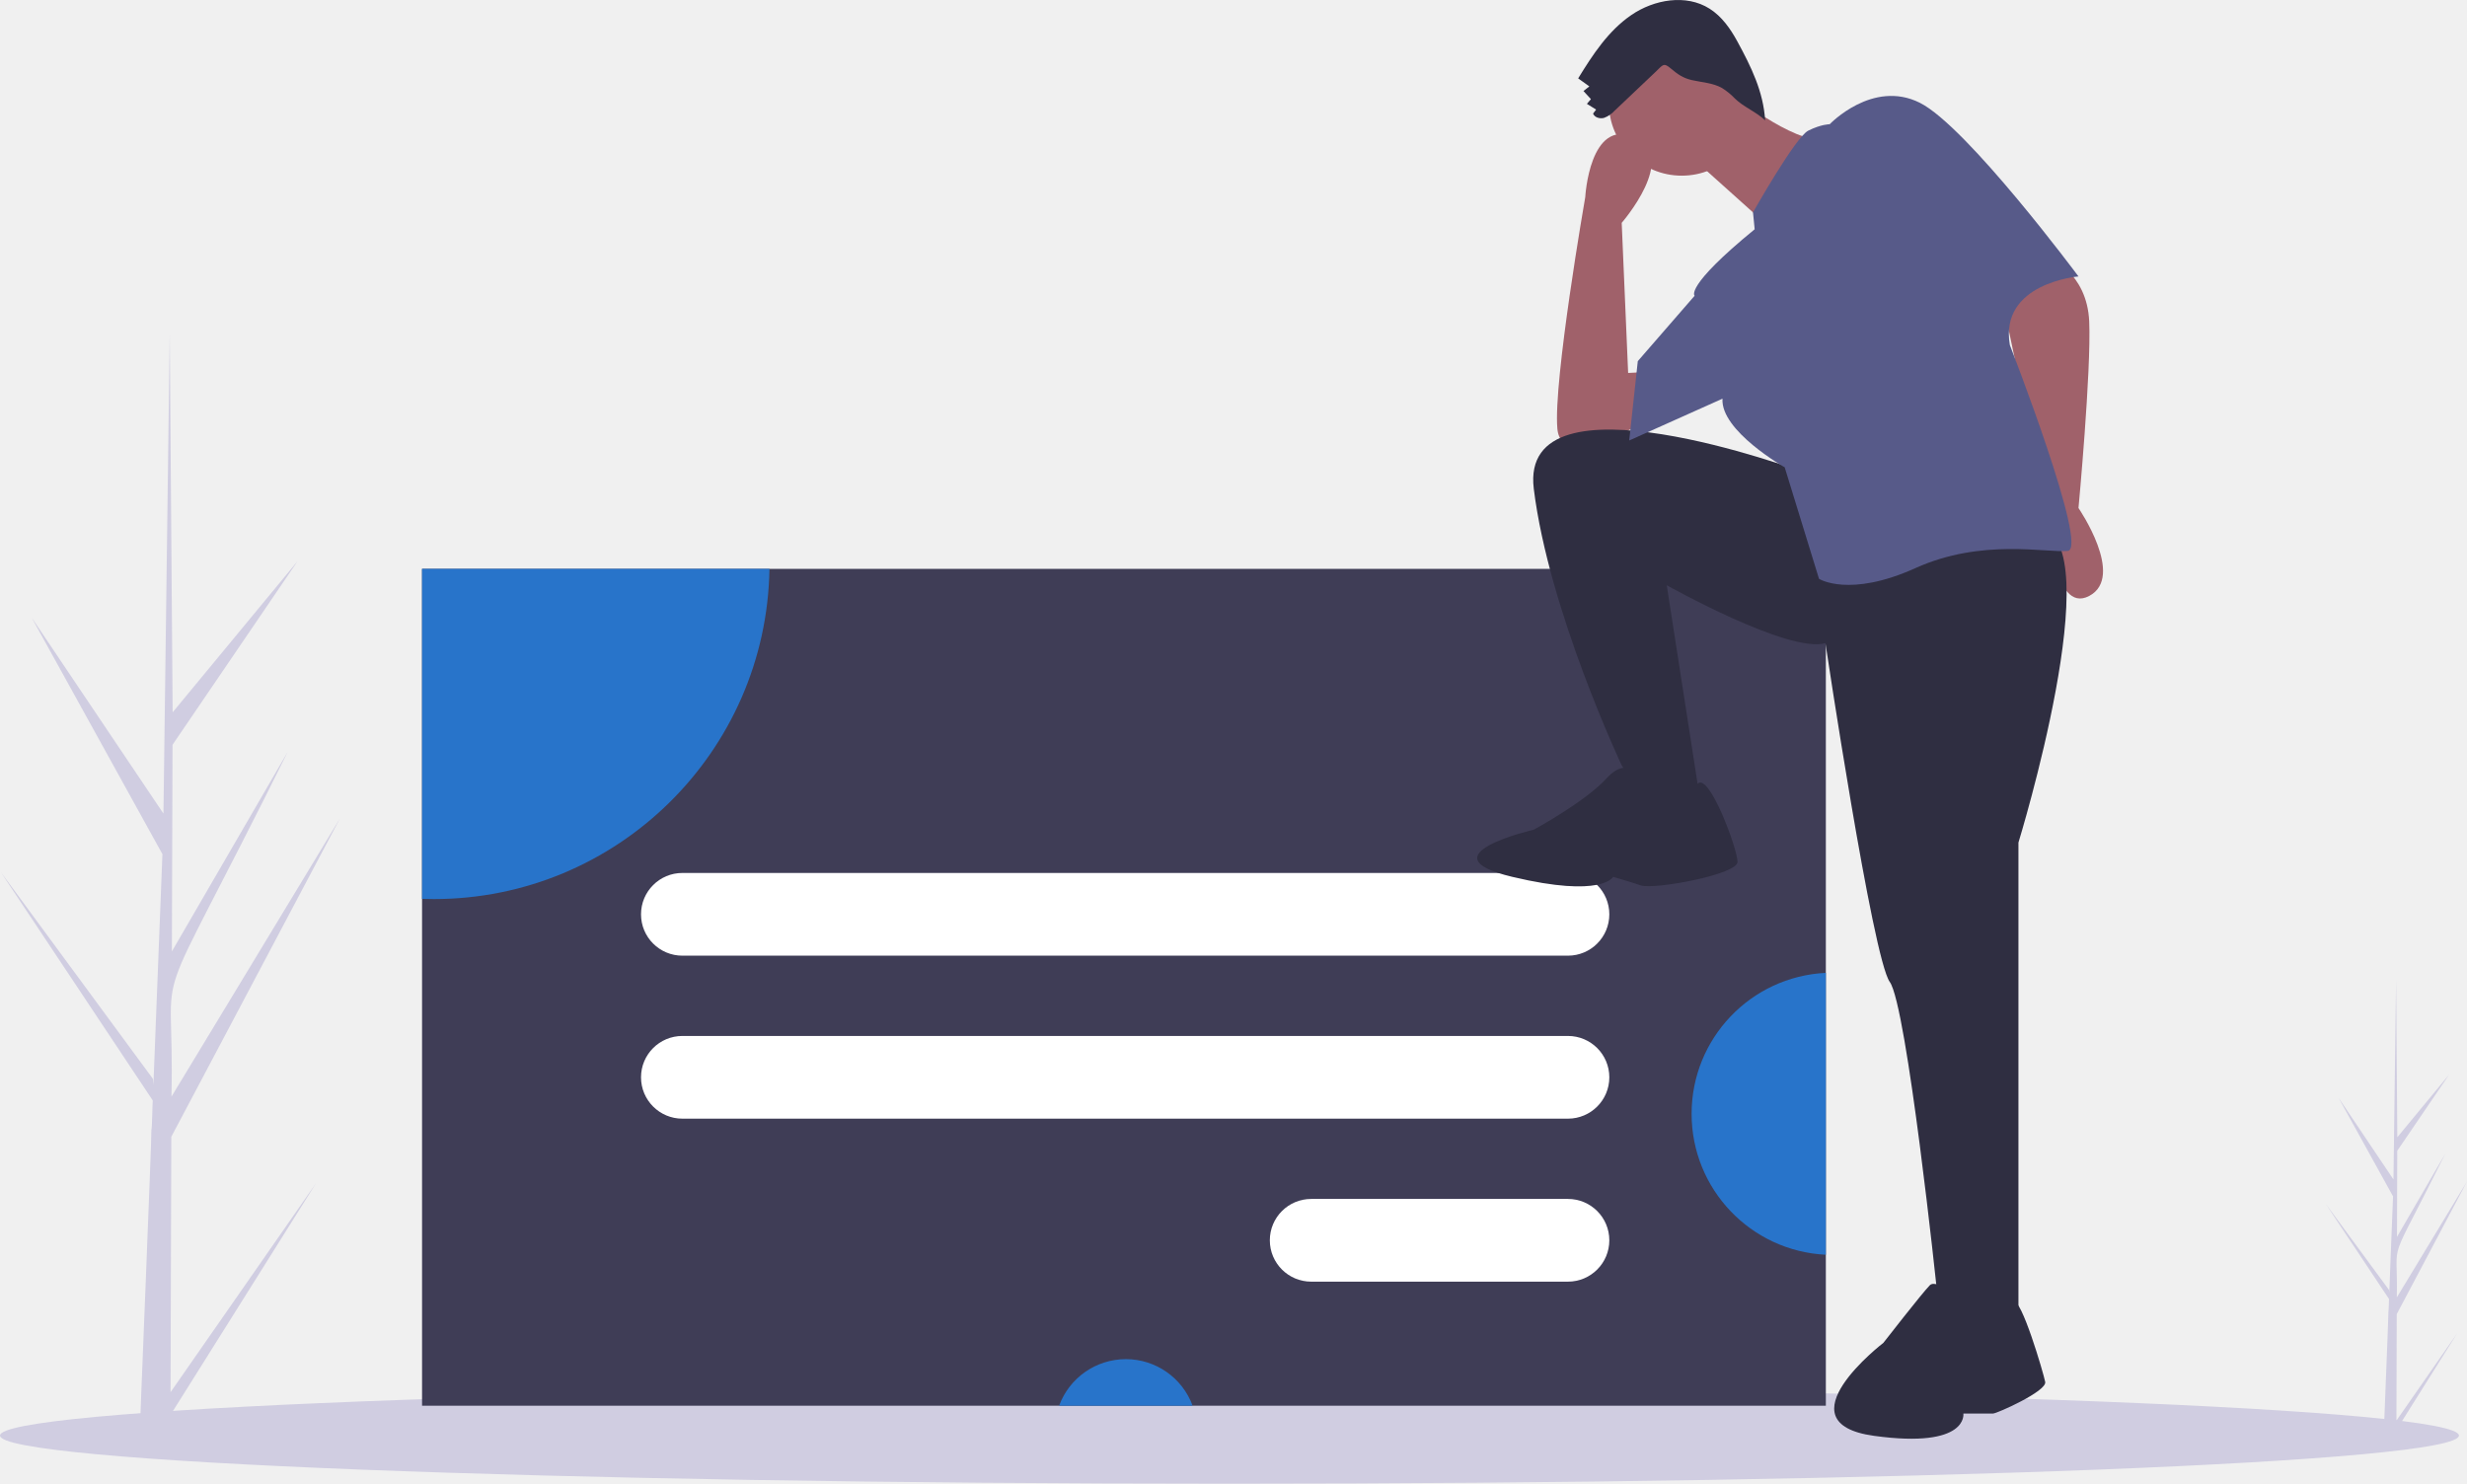
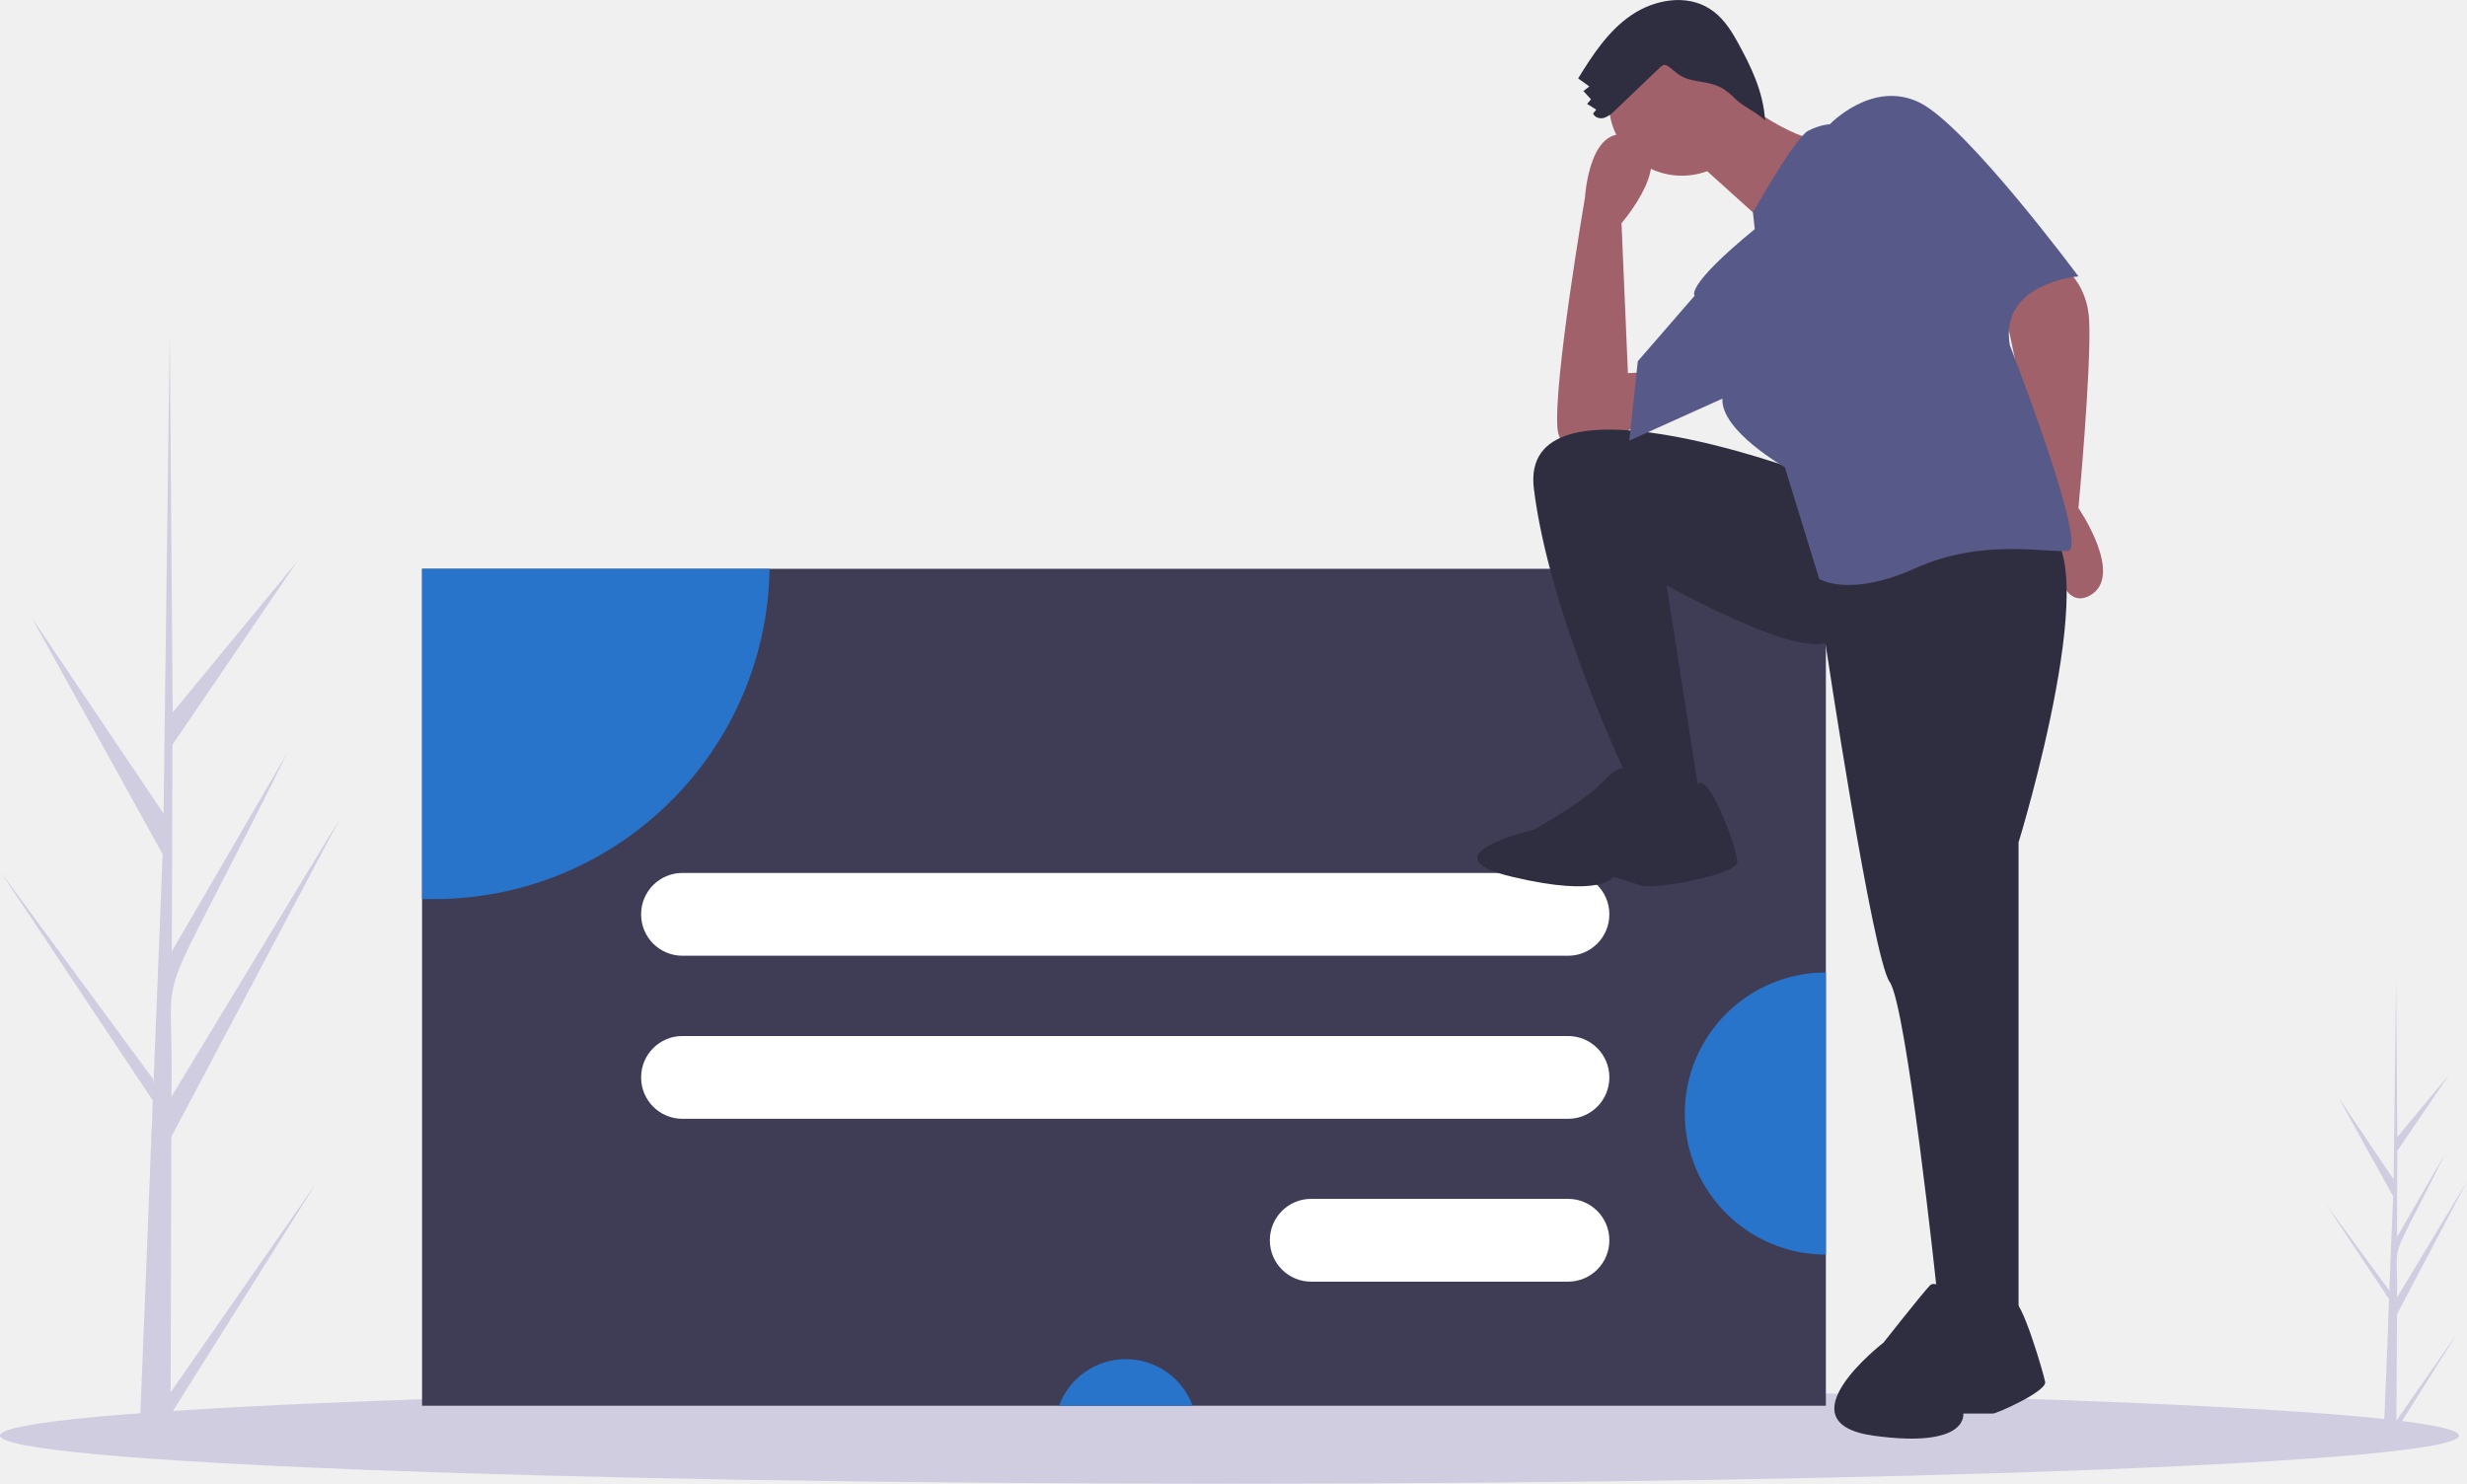
- <svg xmlns="http://www.w3.org/2000/svg" id="b59c9f89-c93e-413f-a14b-776784e615e2" data-name="Layer 1" width="1075.516" height="646.899" viewBox="0 0 1075.516 646.899">
-   <path d="M136.593,733.557l63.431-91.138L136.561,743.471l-.037,10.369q-6.785-.057-13.433-.441c-.02-2.354,5.371-131.899,5.142-134.243.313-.089.488-12.252.613-12.785L62.578,506.777,128.916,596.945l.198,2.666,3.935-100.648L76.086,395.895,133.5,481.278c.021-1.369,2.717-208.023,2.744-209.298.016.677,1.254,164.455,1.263,165.145l54.479-65.923-54.531,80.088-.279,90.079,50.556-87.108C124.639,581.295,138.602,536.842,136.99,604.702l73.436-121.291L136.927,622.176Z" transform="translate(-62.24207 -126.5504)" fill="#d0cde1" />
-   <path d="M1106.99,745.93l26.433-37.98-26.447,42.111-.015,4.321q-2.828-.024-5.598-.184c-.008-.981,2.238-54.966,2.143-55.942.13-.037.204-5.106.255-5.328L1076.146,651.426l27.645,37.575.082,1.111,1.64-41.942-23.738-42.951,23.926,35.581c.009-.571,1.132-86.688,1.143-87.22.007.282.522,68.533.526,68.82l22.703-27.472L1107.349,628.303l-.116,37.538,21.068-36.3c-26.293,52.938-20.474,34.413-21.145,62.692l30.602-50.545-30.629,57.827Z" transform="translate(-62.24207 -126.5504)" fill="#d0cde1" />
-   <ellipse cx="536" cy="625.899" rx="536" ry="21" fill="#d0cde1" />
-   <rect x="184" y="248.031" width="612" height="364.87" fill="#3f3d56" />
-   <path d="M397.702,374.581a146.354,146.354,0,0,1-146.32,143.97c-1.72,0-3.43-.03-5.14-.09V374.581Z" transform="translate(-62.24207 -126.5504)" fill="#2874ca" />
-   <path d="M582.179,739.451H523.972a31.008,31.008,0,0,1,58.207,0Z" transform="translate(-62.24207 -126.5504)" fill="#2874ca" />
-   <path d="M858.242,550.721v122.9a61.523,61.523,0,0,1,0-122.9Z" transform="translate(-62.24207 -126.5504)" fill="#2874ca" />
-   <rect x="279.459" y="380.615" width="422.142" height="36.062" rx="18.031" fill="#fff" />
-   <rect x="279.459" y="451.679" width="422.142" height="36.062" rx="18.031" fill="#fff" />
-   <rect x="553.597" y="522.743" width="148.004" height="36.062" rx="18.031" fill="#fff" />
-   <path d="M955.294,238.67s16.829,6.545,17.764,28.048-4.675,81.339-4.675,81.339,20.568,29.918,4.675,38.332-17.764-33.657-17.764-33.657l-18.699-88.818S947.814,237.735,955.294,238.67Z" transform="translate(-62.24207 -126.5504)" fill="#a0616a" />
-   <path d="M783.267,307.855s-40.202,26.178-42.072,5.61S753.349,212.492,753.349,212.492s1.87-34.592,21.503-26.178-5.61,37.397-5.61,37.397l2.805,65.445,18.699-.935Z" transform="translate(-62.24207 -126.5504)" fill="#a0616a" />
-   <path d="M847.777,332.163s-123.411-45.812-116.866,7.479,38.332,120.606,38.332,120.606l11.219,17.764h23.373L788.876,381.714s53.291,29.918,69.185,25.243c0,0,20.568,137.435,28.048,147.719s20.568,134.63,20.568,134.63l12.154,14.959h23.373V493.906s40.202-130.89,9.349-137.435S847.777,332.163,847.777,332.163Z" transform="translate(-62.24207 -126.5504)" fill="#2f2e41" />
-   <path d="M777.657,465.858s-5.61-10.284-14.959,0-31.788,22.438-31.788,22.438-48.616,11.219-9.349,20.568,43.942,0,43.942,0,6.545,1.87,12.154,3.74S819.729,507.93,819.729,502.32s-12.379-39.134-17.408-34.058S777.657,465.858,777.657,465.858Z" transform="translate(-62.24207 -126.5504)" fill="#2f2e41" />
-   <path d="M920.623,695.011s-13.785-11.352-17.029-8.109-20.272,25.138-20.272,25.138-45.41,34.868-4.054,40.544,38.923-9.731,38.923-9.731h12.974c1.622,0,23.516-9.731,22.705-13.785s-10.542-37.116-13.785-34.776S920.623,695.011,920.623,695.011Z" transform="translate(-62.24207 -126.5504)" fill="#2f2e41" />
-   <circle cx="733.179" cy="44.805" r="31.788" fill="#a0616a" />
-   <path d="M817.859,167.615s24.308,20.568,41.137,20.568S834.688,226.516,834.688,226.516l-36.462-32.723Z" transform="translate(-62.24207 -126.5504)" fill="#a0616a" />
-   <path d="M827.208,226.516l-.728-7.366s18.492-32.836,24.101-35.641,9.349-2.805,9.349-2.805,18.699-19.634,39.267-9.349,69.185,75.729,69.185,75.729-34.592,2.805-29.918,29.918c0,0,34.592,88.818,25.243,89.753s-37.397-5.61-66.38,7.479-42.072,4.675-42.072,4.675l-14.959-48.616s-28.048-15.894-27.113-29.918L772.515,318.607l3.74-34.592,24.776-28.515S796.356,251.759,827.208,226.516Z" transform="translate(-62.24207 -126.5504)" fill="#575a89" />
-   <path d="M766.18,174.792a11.737,11.737,0,0,1-4.616,3.144c-1.811.511-4.092-.116-4.813-1.853l1.344-1.749-4.029-2.504,1.756-2.06-3.246-3.524,2.562-2.032-4.877-3.488c6.321-10.315,13.157-20.758,23.137-27.596s23.925-9.267,34.148-2.8c5.308,3.358,9.061,8.687,12.068,14.202,6.047,11.09,11.376,21.901,12.163,34.508-3.798-3.699-9.343-5.783-13.141-9.482a28.463,28.463,0,0,0-5.669-4.641c-3.973-2.24-8.726-2.438-13.173-3.449-3.74-.85-6.166-2.535-8.995-4.945-3.366-2.867-3.503-1.758-6.901,1.469Q775.044,166.397,766.18,174.792Z" transform="translate(-62.24207 -126.5504)" fill="#2f2e41" />
+ <svg xmlns="http://www.w3.org/2000/svg" data-name="Layer 1" width="1075.5" height="646.9">
+   <path d="M74.4 607l63.4-91.1-63.5 101v10.4q-6.8 0-13.5-.5c0-2.3 5.4-131.9 5.2-134.2.3 0 .5-12.2.6-12.8L.3 380.2l66.4 90.2.2 2.7 4-100.7-57-103 57.4 85.3L74 145.4l1.3 165.2 54.4-66-54.5 80.1-.3 90.1 50.6-87c-63.1 127-49.1 82.5-50.8 150.4l73.5-121.3-73.5 138.7zM1044.7 619.4l26.5-38-26.5 42.1v4.3l-5.6-.2c0-1 2.3-55 2.2-55.9l.2-5.3-27.6-41.5 27.6 37.6.1 1 1.7-41.9-23.8-43 24 35.6 1.1-87.2.5 68.8 22.7-27.4-22.7 33.4-.1 37.5 21-36.3c-26.2 53-20.4 34.4-21 62.7l30.5-50.6L1045 573z" fill="#d0cde1" />
+   <ellipse cx="536" cy="625.9" rx="536" ry="21" fill="#d0cde1" />
+   <path fill="#3f3d56" d="M184 248h612v364.9H184z" />
+   <path d="M335.5 248A146.4 146.4 0 01189 392H184V248zM520 612.9h-58.3a31 31 0 0158.2 0zM796 424.2V547a61.5 61.5 0 010-123z" fill="#2874ca" />
+   <rect x="279.5" y="380.6" width="422.1" height="36.1" rx="18" fill="#fff" />
+   <rect x="279.5" y="451.7" width="422.1" height="36.1" rx="18" fill="#fff" />
+   <rect x="553.6" y="522.7" width="148" height="36.1" rx="18" fill="#fff" />
+   <path d="M893 112.1s16.9 6.6 17.8 28-4.7 81.4-4.7 81.4 20.6 30 4.7 38.3-17.7-33.6-17.7-33.6l-18.7-88.8s11.2-26.2 18.7-25.3zM721 181.3s-40.2 26.2-42 5.6S691 86 691 86s1.9-34.6 21.5-26.1-5.6 37.4-5.6 37.4l2.8 65.4 18.7-1z" fill="#a0616a" />
+   <path d="M785.5 205.6s-123.4-45.8-116.8 7.5S707 333.7 707 333.7l11.2 17.8h23.4l-15-96.3s53.3 29.9 69.2 25.2c0 0 20.6 137.4 28 147.7s20.6 134.7 20.6 134.7l12.2 15H880V367.3s40.2-131 9.3-137.5-103.8-24.3-103.8-24.3z" fill="#2f2e41" />
+   <path d="M715.4 339.3s-5.6-10.3-15 0-31.7 22.4-31.7 22.4-48.6 11.3-9.4 20.6 44 0 44 0 6.5 1.9 12.1 3.8 42-4.7 42-10.3-12.3-39.2-17.3-34-24.7-2.5-24.7-2.5zM858.4 568.5s-13.8-11.4-17-8.1-20.3 25-20.3 25-45.4 35-4 40.6 38.8-9.7 38.8-9.7h13c1.6 0 23.5-9.7 22.7-13.8s-10.5-37.1-13.8-34.8-19.4.8-19.4.8z" fill="#2f2e41" />
+   <circle cx="733.2" cy="44.8" r="31.8" fill="#a0616a" />
+   <path d="M755.6 41s24.3 20.6 41.2 20.6-24.4 38.4-24.4 38.4L736 67.2z" fill="#a0616a" />
+   <path d="M765 100l-.8-7.4s18.5-32.8 24.1-35.6 9.4-2.8 9.4-2.8 18.7-19.7 39.3-9.4 69.1 75.7 69.1 75.7-34.6 2.8-29.9 30c0 0 34.6 88.8 25.3 89.7s-37.4-5.6-66.4 7.5-42 4.7-42 4.7l-15-48.7s-28-15.9-27.2-29.9l-40.6 18.3 3.7-34.6 24.8-28.6s-4.7-3.7 26.2-29z" fill="#575a89" />
+   <path d="M704 48.2a11.7 11.7 0 01-4.7 3.2c-1.8.5-4-.1-4.8-1.9l1.4-1.7-4-2.5 1.7-2-3.3-3.6 2.6-2-4.9-3.5c6.3-10.3 13.2-20.8 23.2-27.6s23.9-9.3 34.1-2.8c5.3 3.3 9 8.7 12 14.2 6.1 11 11.4 21.9 12.2 34.5-3.8-3.7-9.3-5.8-13.1-9.5a28.5 28.5 0 00-5.7-4.6c-4-2.3-8.7-2.5-13.1-3.5-3.8-.8-6.2-2.5-9-5-3.4-2.8-3.5-1.7-7 1.5L704 48.2z" fill="#2f2e41" />
</svg>
